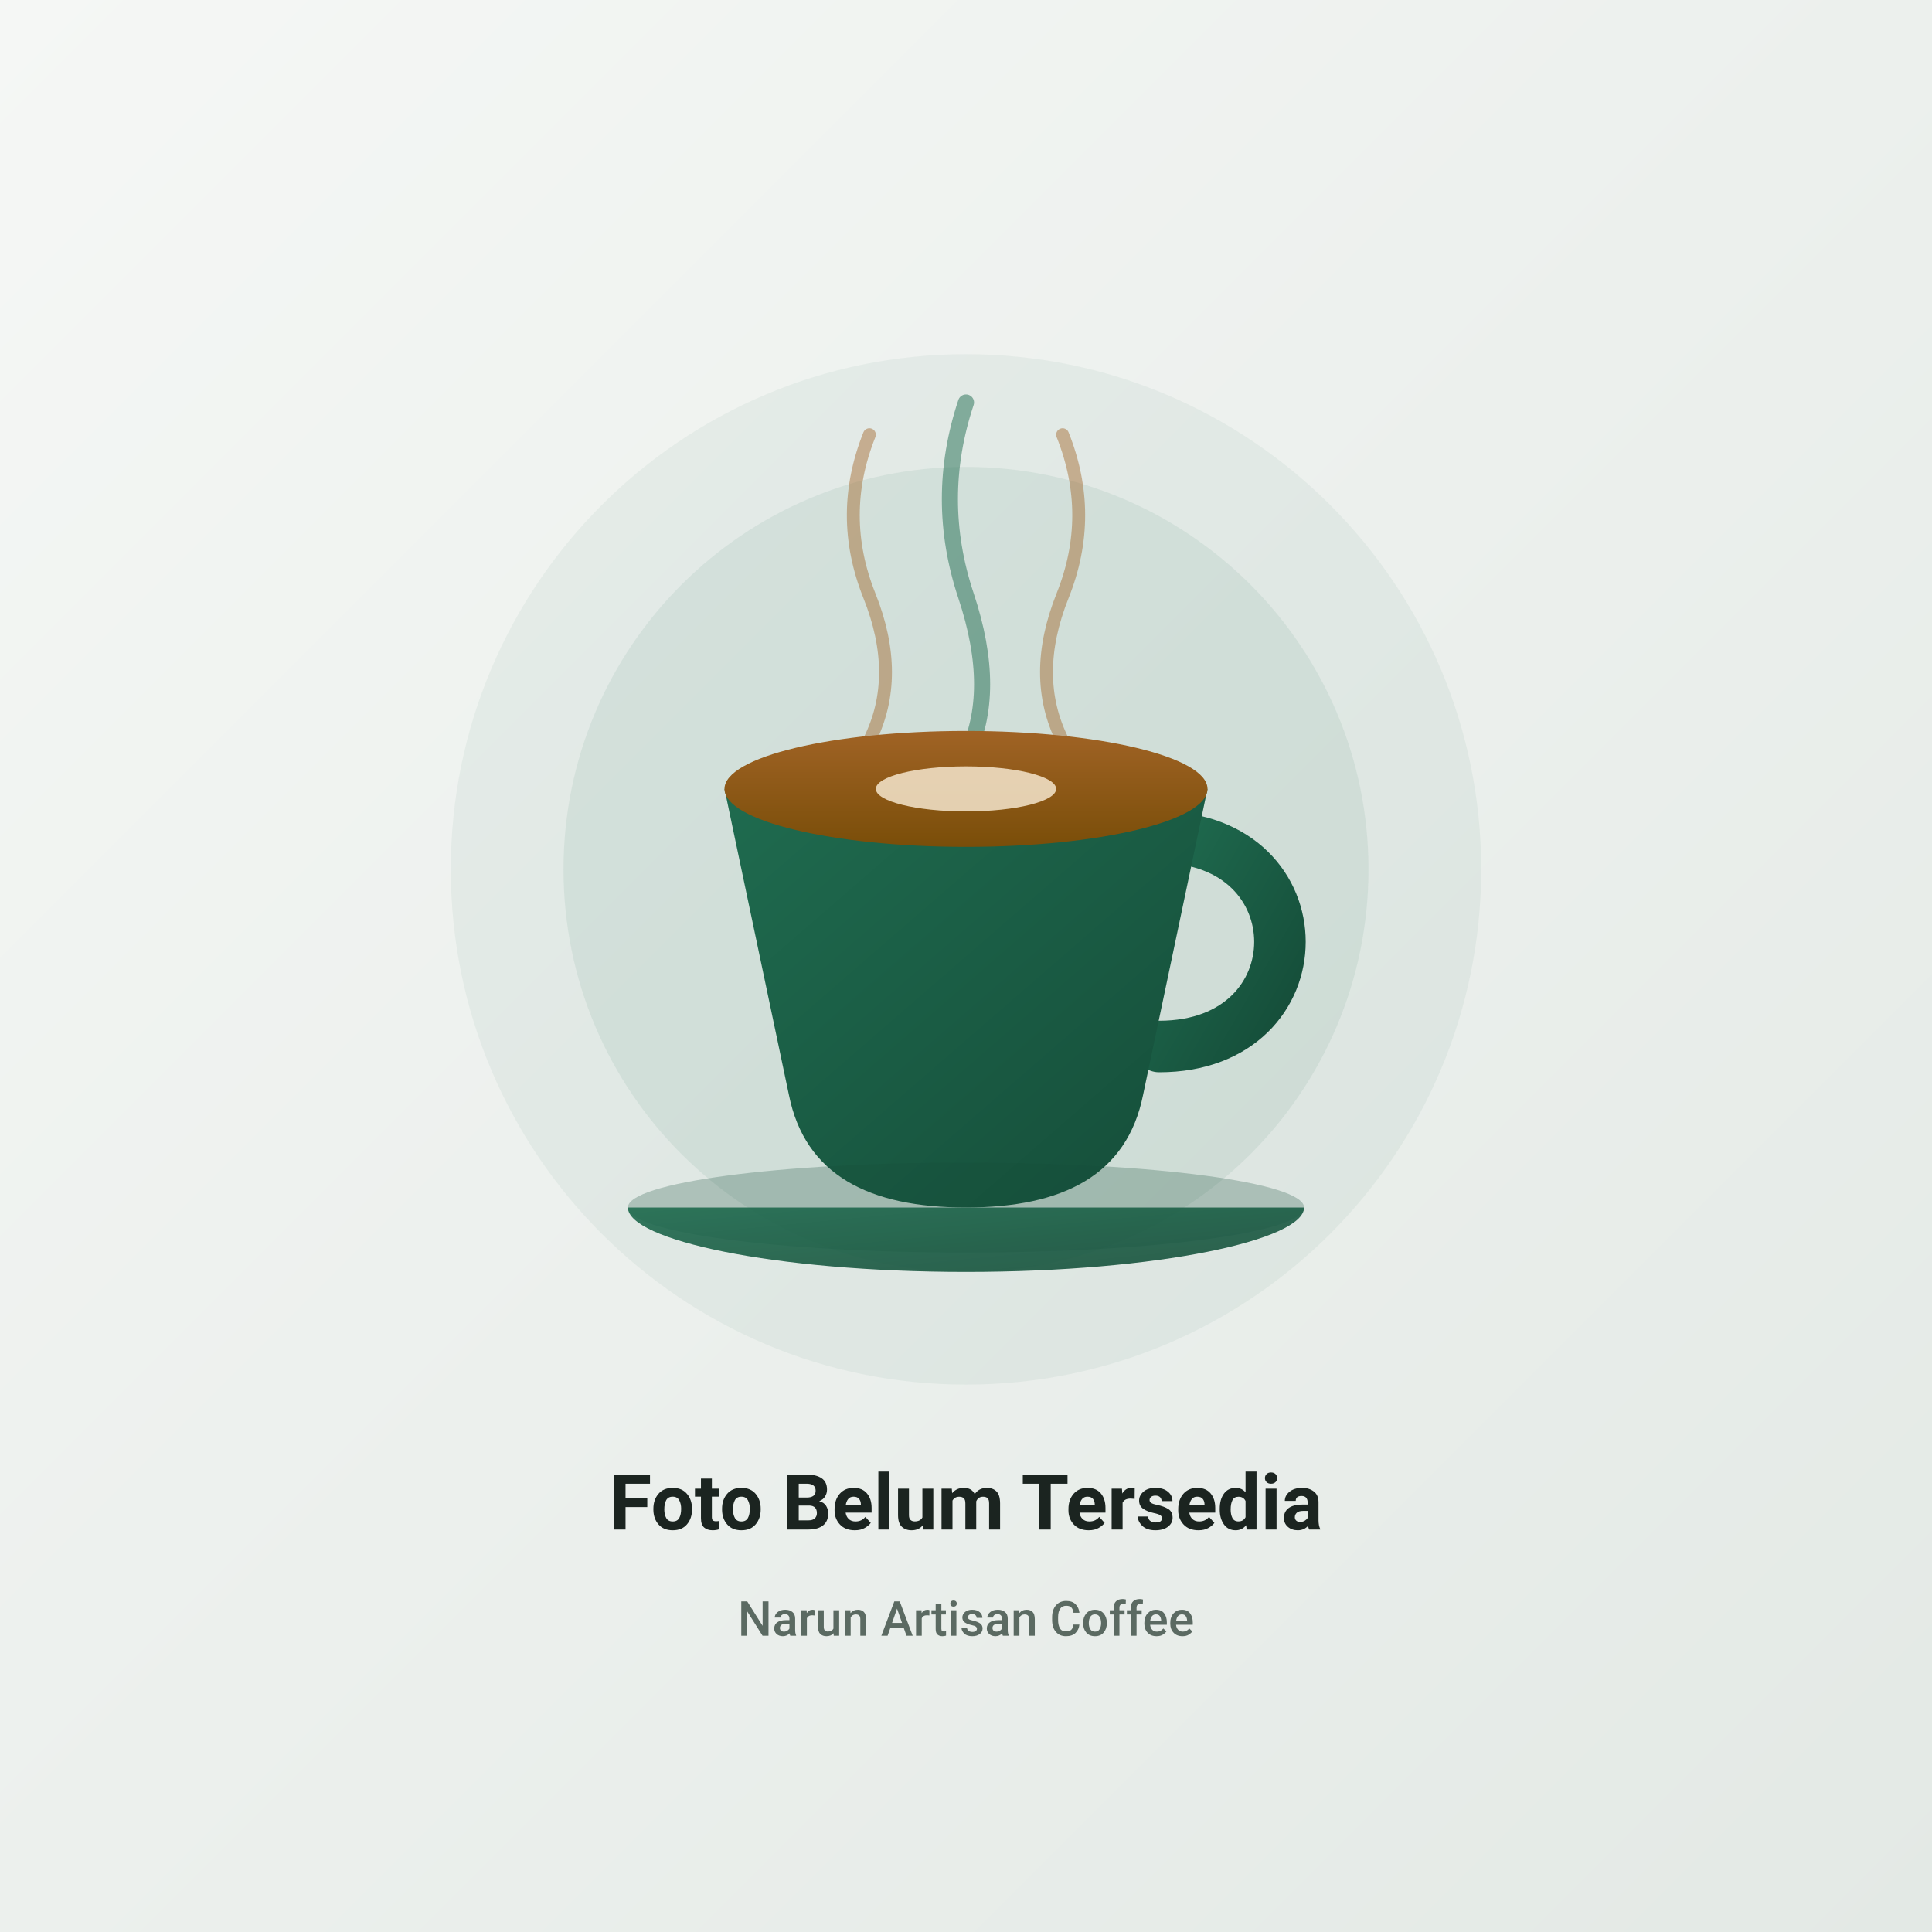
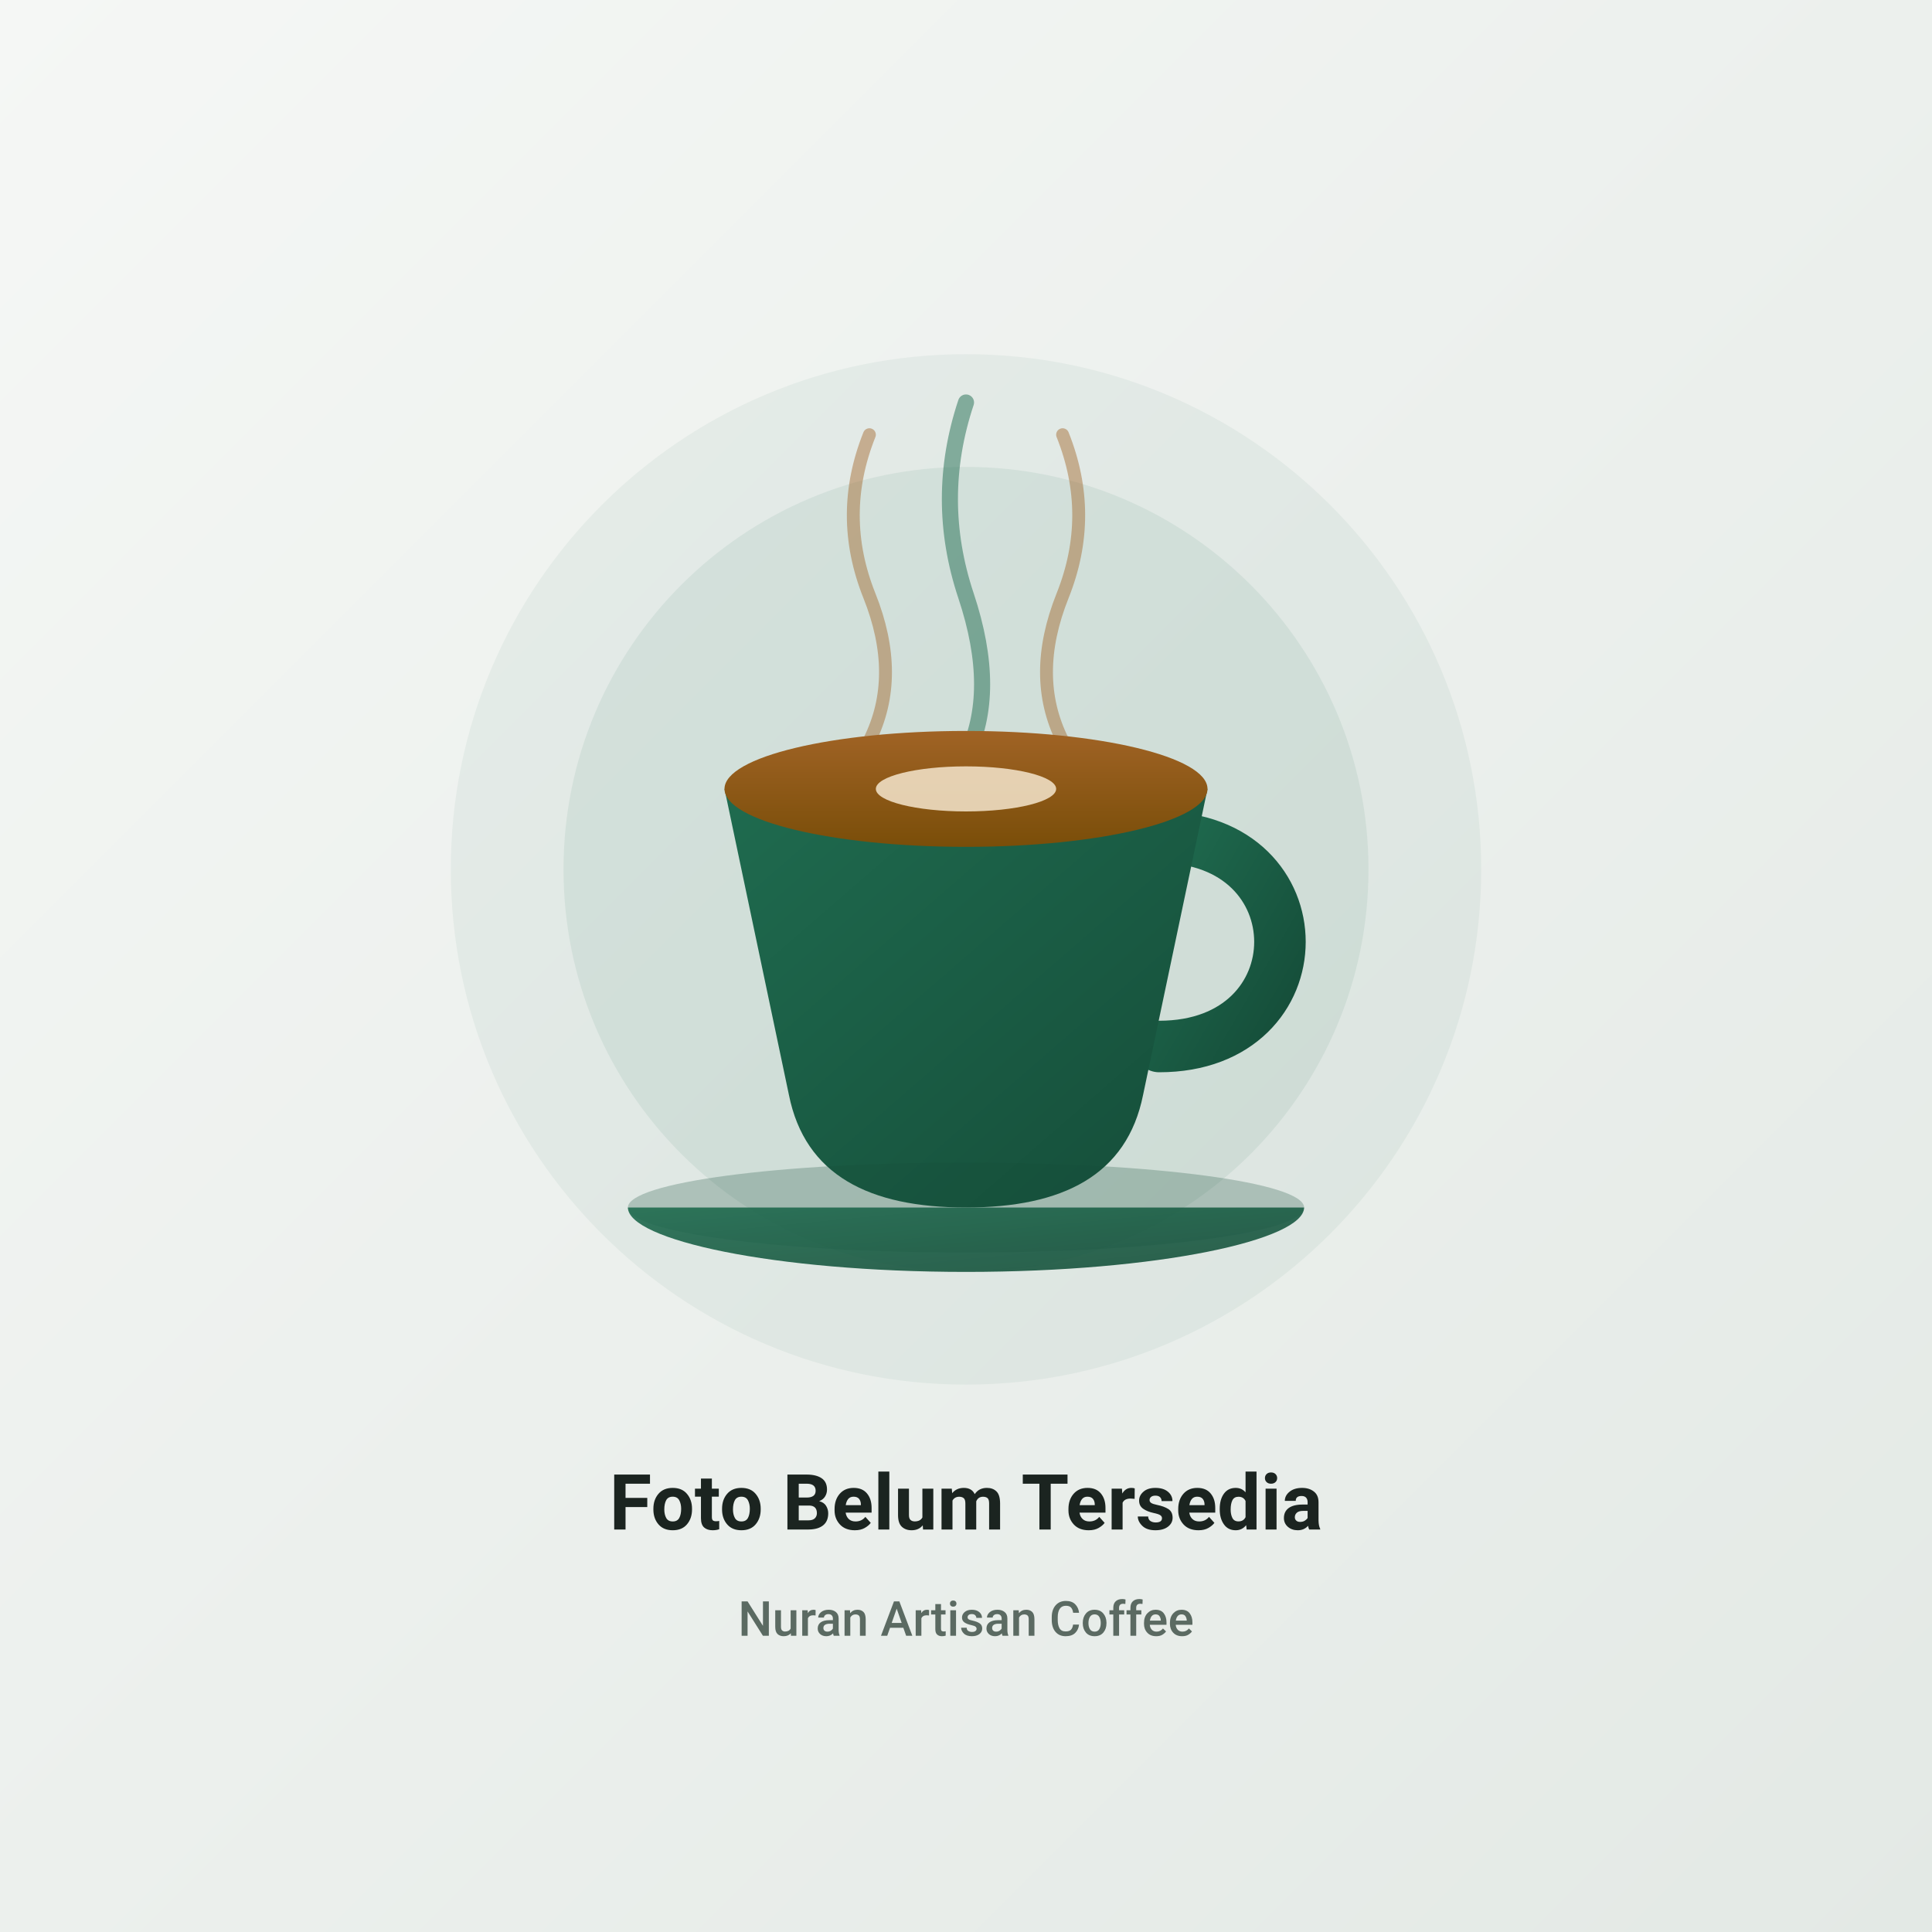
<svg xmlns="http://www.w3.org/2000/svg" viewBox="0 0 600 600" width="100%" height="100%">
  <defs>
    <linearGradient id="bgGrad" x1="0%" y1="0%" x2="100%" y2="100%">
      <stop offset="0%" stop-color="#f5f7f5" />
      <stop offset="100%" stop-color="#e3e9e5" />
    </linearGradient>
    <linearGradient id="cupGrad" x1="0%" y1="0%" x2="100%" y2="100%">
      <stop offset="0%" stop-color="#1f6b4f" />
      <stop offset="100%" stop-color="#154d39" />
    </linearGradient>
    <linearGradient id="coffeeGrad" x1="0%" y1="0%" x2="0%" y2="100%">
      <stop offset="0%" stop-color="#a06325" />
      <stop offset="100%" stop-color="#7a4e09" />
    </linearGradient>
  </defs>
  <rect width="600" height="600" fill="url(#bgGrad)" />
  <circle cx="300" cy="270" r="160" fill="#1f6b4f" opacity="0.06" />
  <circle cx="300" cy="270" r="125" fill="#1f6b4f" opacity="0.08" />
  <g transform="translate(0, -10)">
    <path d="M270 145 Q260 170 270 195 Q280 220 270 240" fill="none" stroke="#a06325" stroke-width="4" stroke-linecap="round" opacity="0.45" />
    <path d="M300 135 Q290 165 300 195 Q310 225 300 245" fill="none" stroke="#1f6b4f" stroke-width="5" stroke-linecap="round" opacity="0.5" />
    <path d="M330 145 Q340 170 330 195 Q320 220 330 240" fill="none" stroke="#a06325" stroke-width="4" stroke-linecap="round" opacity="0.45" />
    <path d="M360 270 C410 270 410 335 360 335" fill="none" stroke="url(#cupGrad)" stroke-width="16" stroke-linecap="round" />
    <path d="M225 255 L245 350 C250 375 270 385 300 385 C330 385 350 375 355 350 L375 255 Z" fill="url(#cupGrad)" />
    <ellipse cx="300" cy="255" rx="75" ry="18" fill="url(#coffeeGrad)" />
    <ellipse cx="300" cy="255" rx="28" ry="7" fill="#fbefd8" opacity="0.8" />
    <ellipse cx="300" cy="385" rx="105" ry="14" fill="#154d39" opacity="0.25" />
    <path d="M195 385 C195 395 240 405 300 405 C360 405 405 395 405 385 Z" fill="url(#cupGrad)" opacity="0.9" />
  </g>
  <text x="300" y="475" text-anchor="middle" font-family="'Plus Jakarta Sans', -apple-system, BlinkMacSystemFont, 'Segoe UI', Roboto, sans-serif" font-size="24" font-weight="700" fill="#1b2420">
    Foto Belum Tersedia
  </text>
  <text x="300" y="508" text-anchor="middle" font-family="'Plus Jakarta Sans', -apple-system, BlinkMacSystemFont, 'Segoe UI', Roboto, sans-serif" font-size="15" font-weight="500" fill="#5b6a62">
-     Narun Artisan Coffee
+     Nuran Artisan Coffee
  </text>
</svg>
